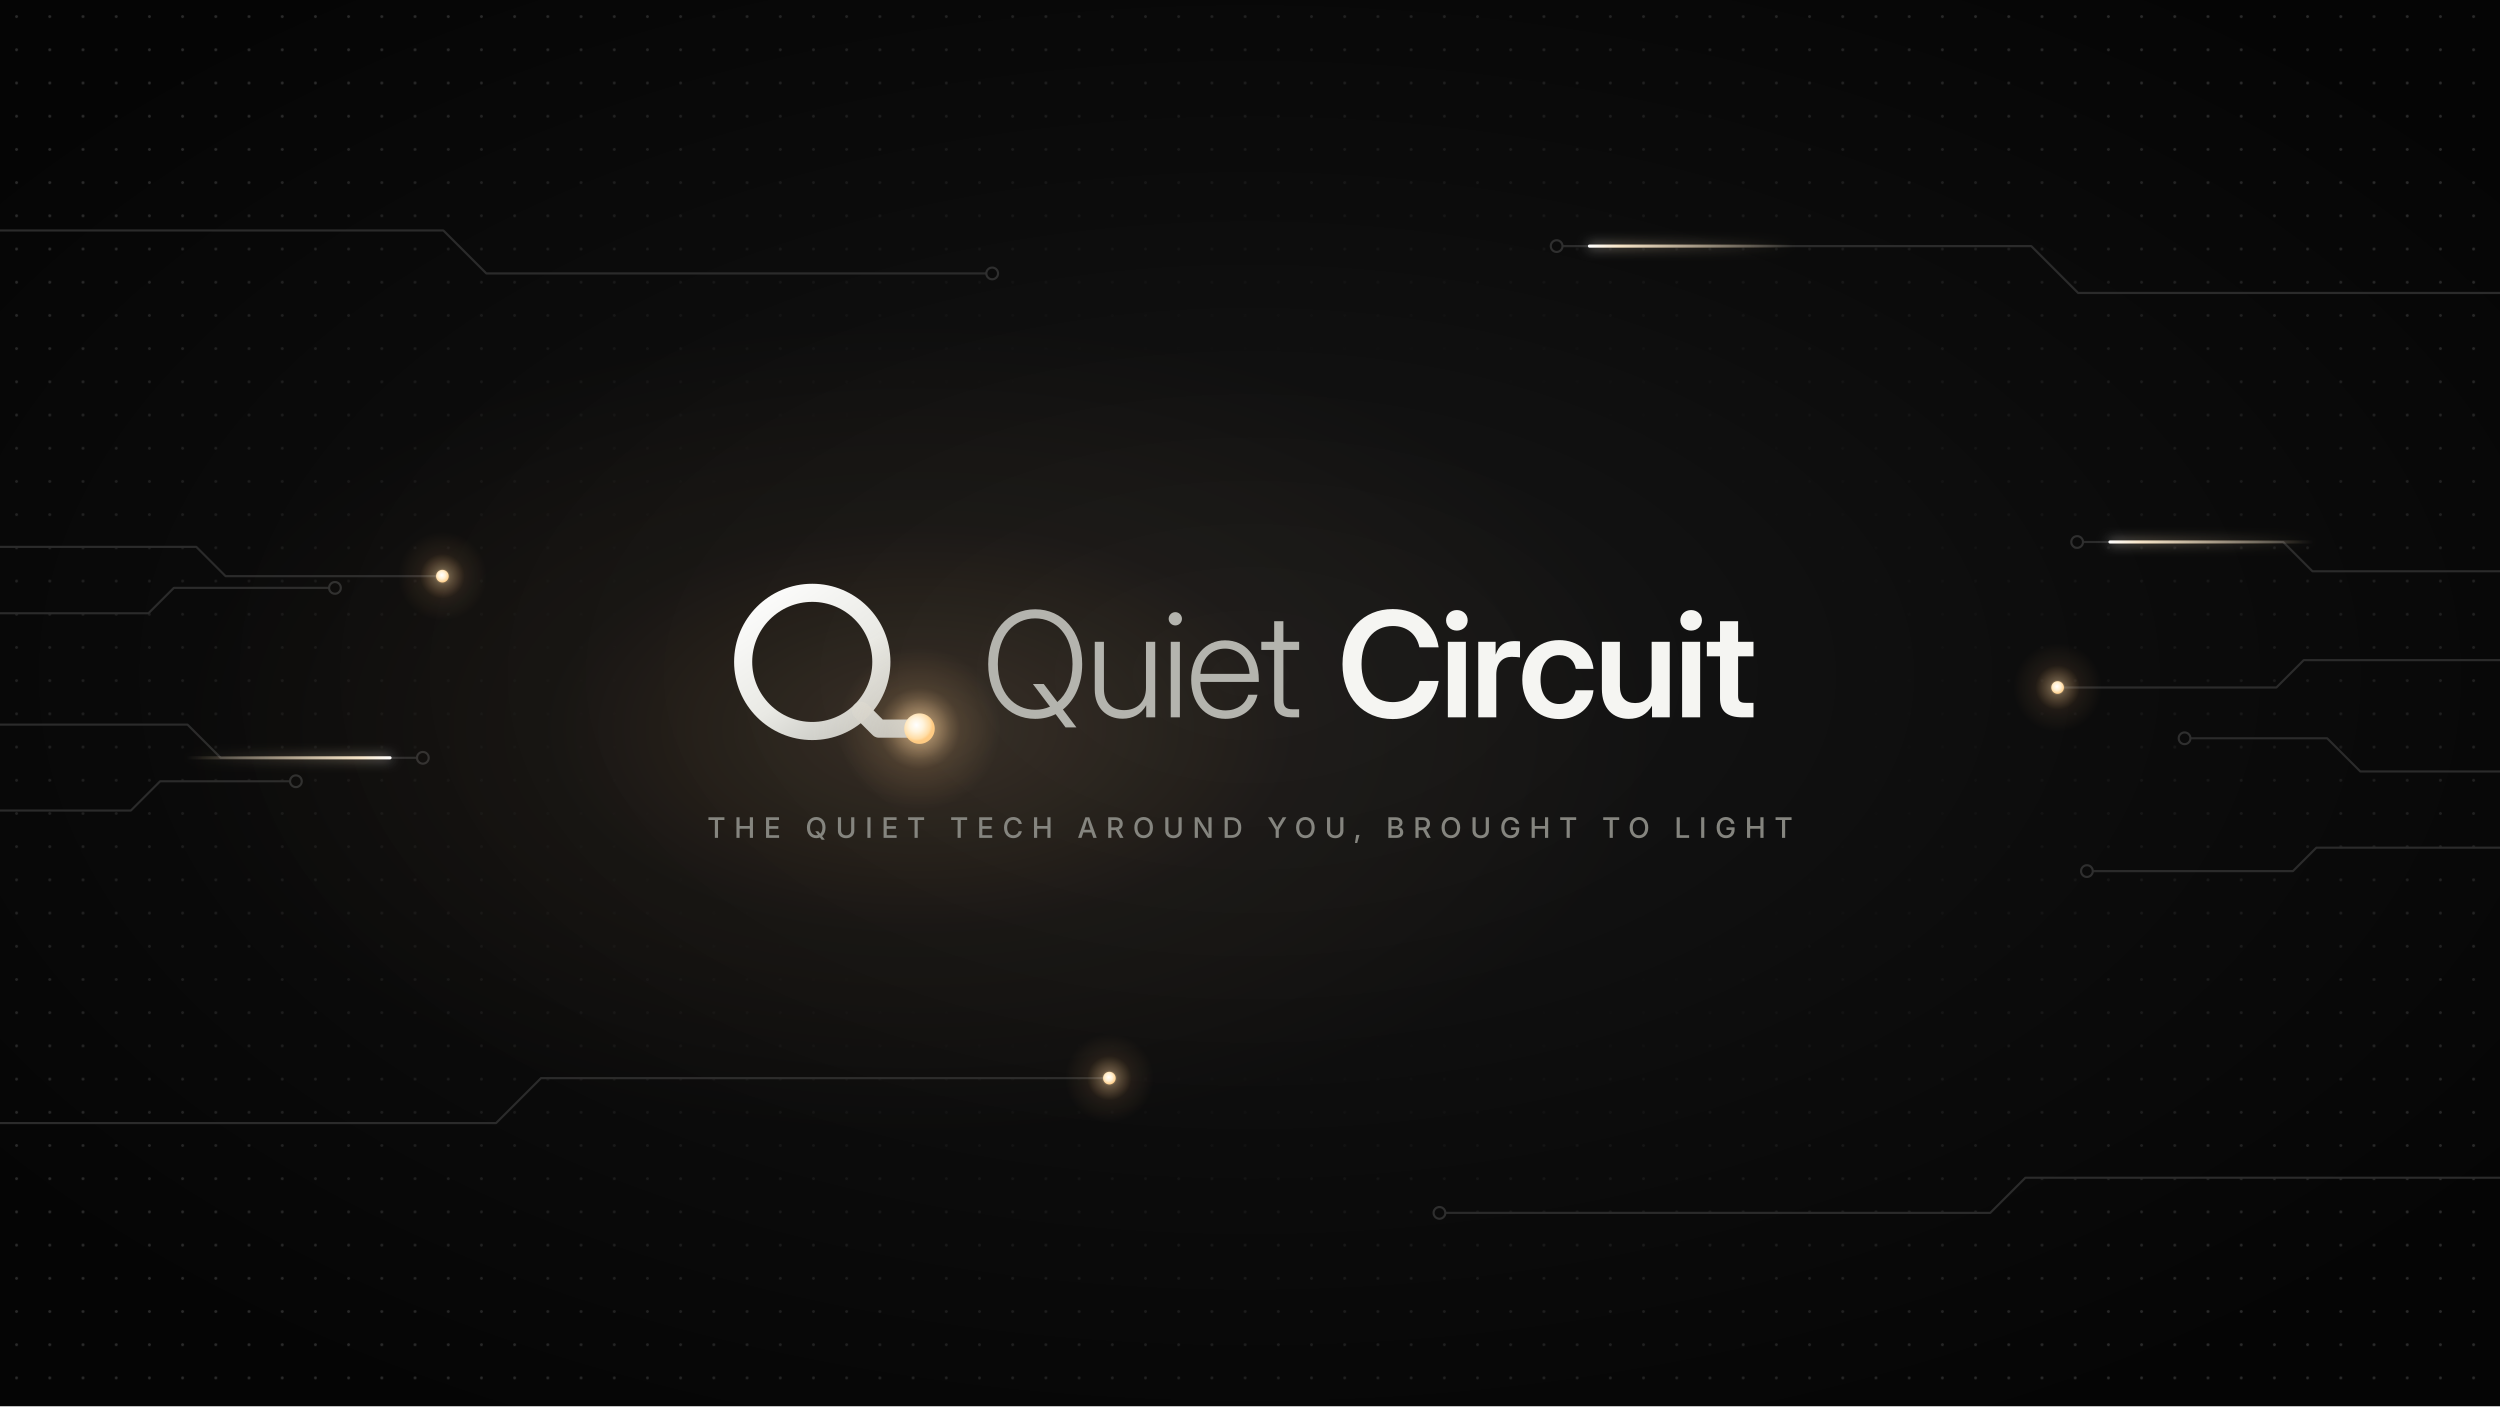
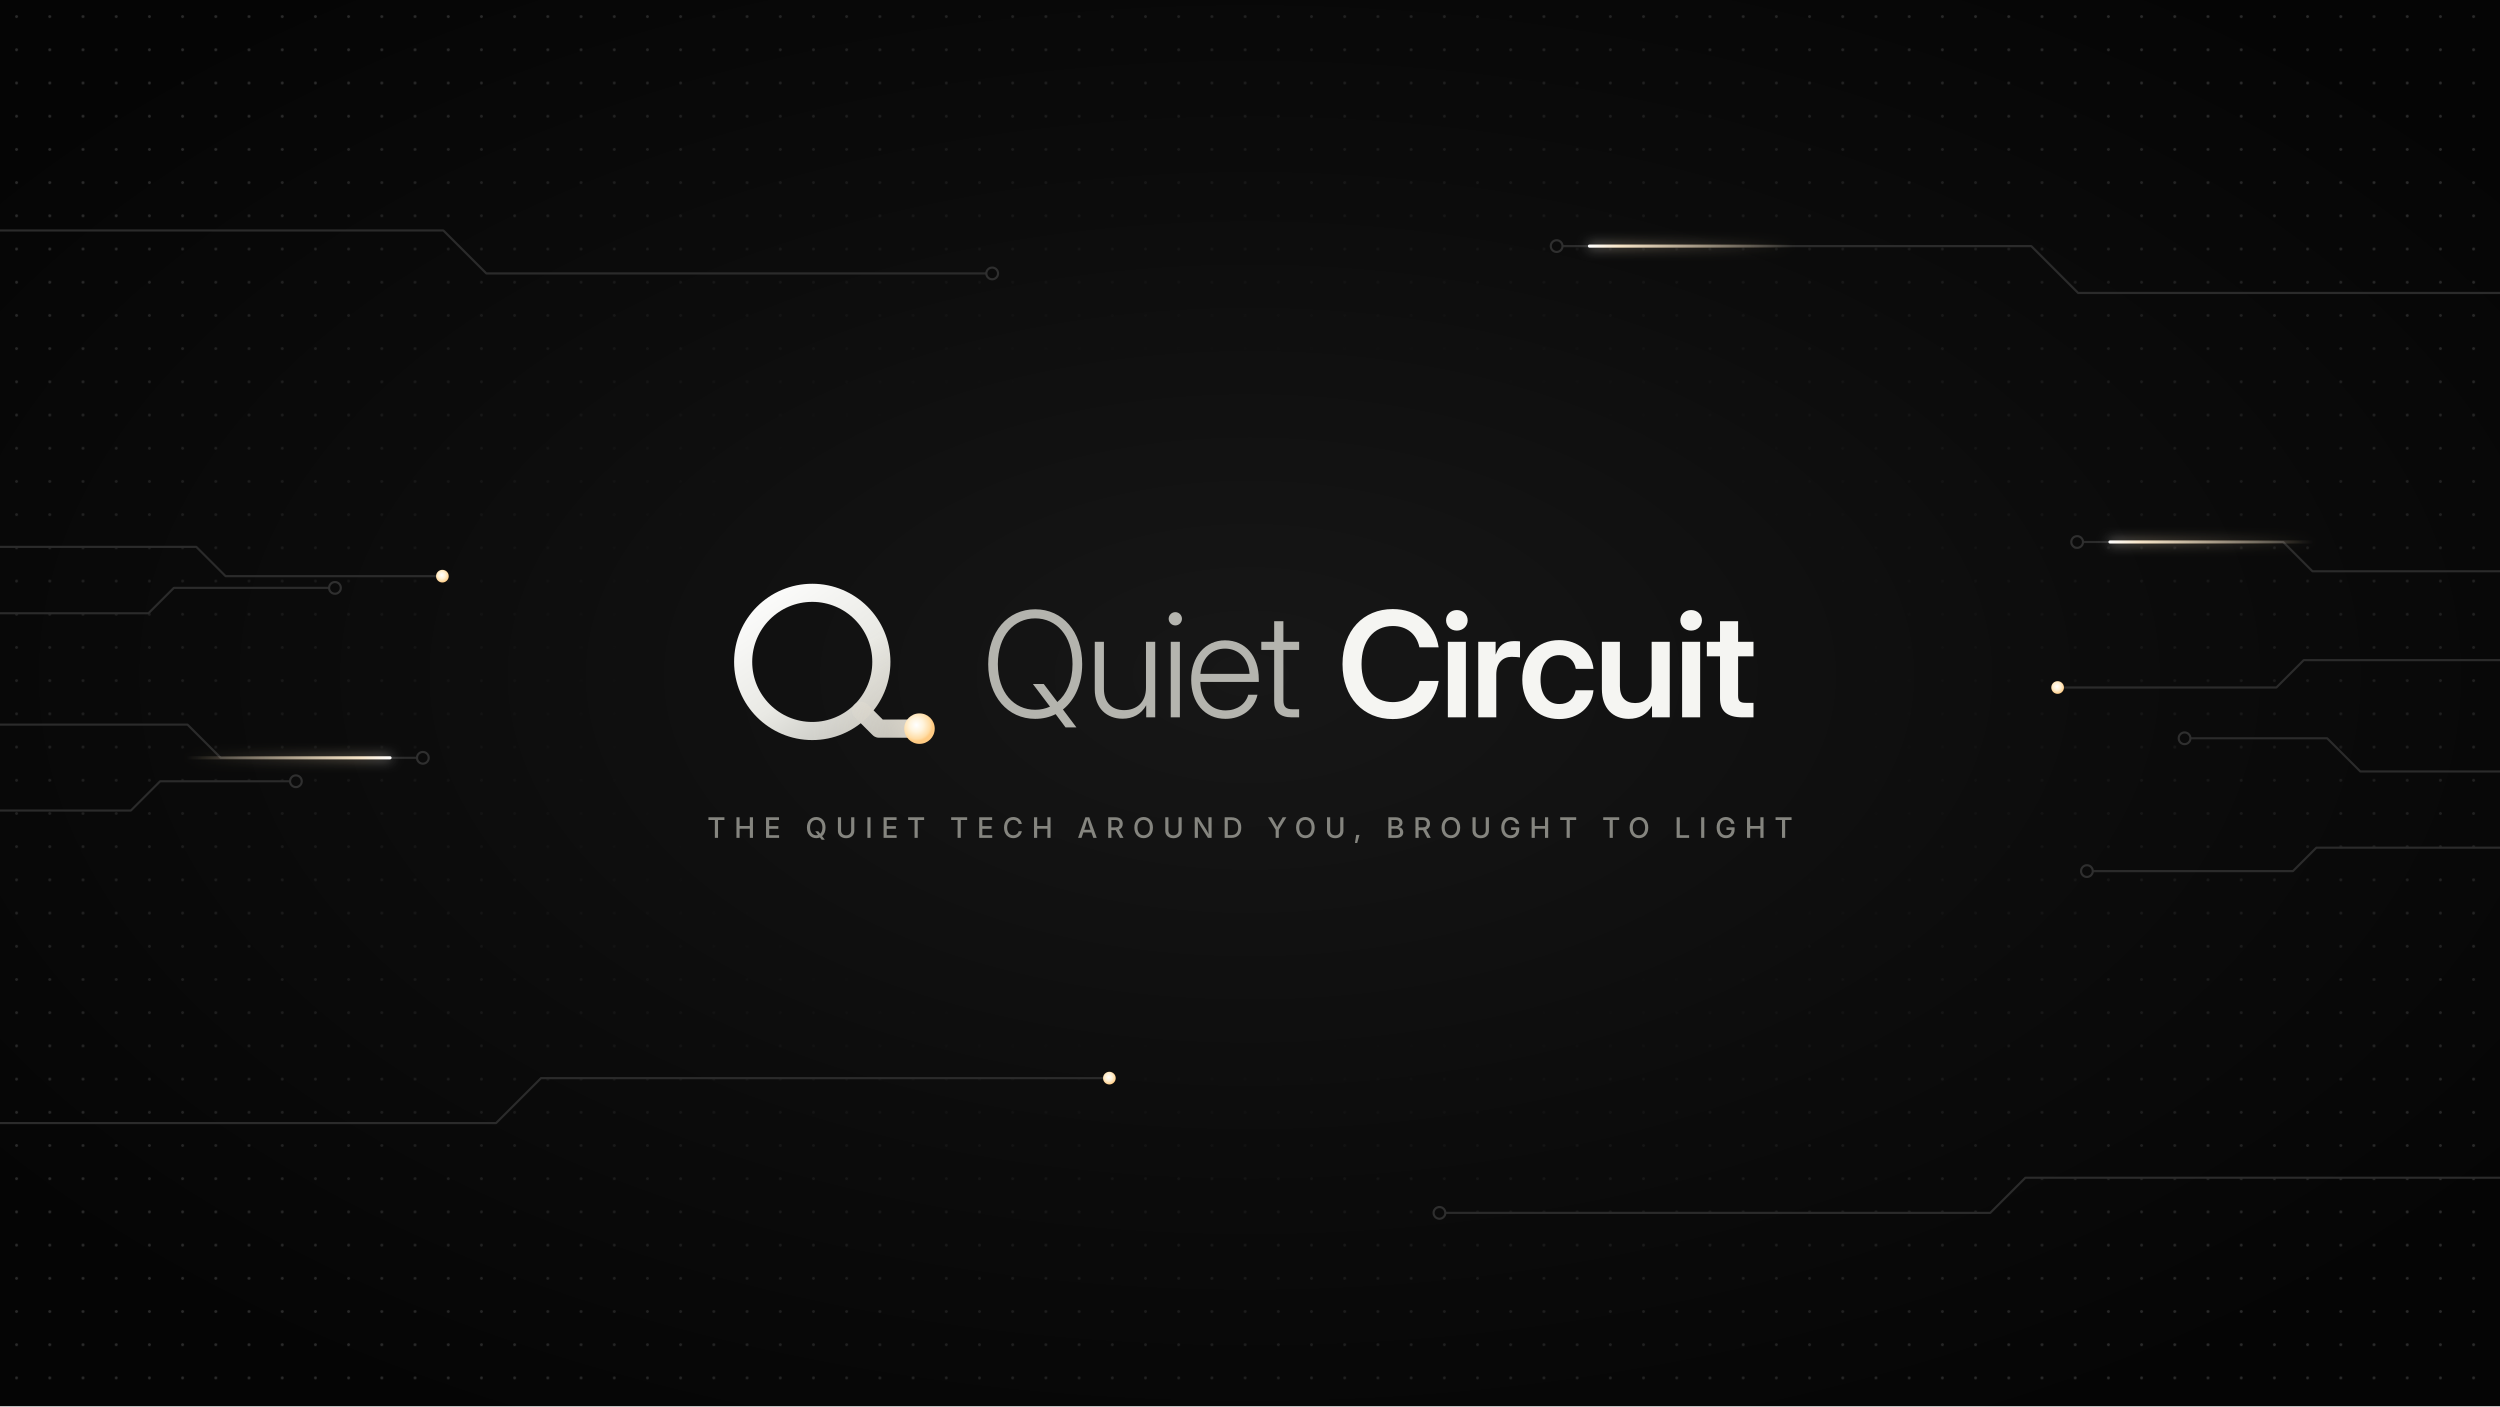
<svg xmlns="http://www.w3.org/2000/svg" width="2560" height="1440" viewBox="0 0 2560 1440">
  <defs>
    <radialGradient id="bbg" cx="50%" cy="48%" r="62%">
      <stop offset="0" stop-color="#171717" />
      <stop offset=".55" stop-color="#0C0C0C" />
      <stop offset="1" stop-color="#050505" />
    </radialGradient>
    <pattern id="bdots" width="34" height="34" patternUnits="userSpaceOnUse">
      <circle cx="17" cy="17" r="1.5" fill="#2A2A2A" />
    </pattern>
    <radialGradient id="bfade" cx="50%" cy="50%" r="58%">
      <stop offset="0" stop-color="#000" />
      <stop offset=".42" stop-color="#000" />
      <stop offset="1" stop-color="#fff" />
    </radialGradient>
    <mask id="bmask">
      <rect width="2560" height="1440" fill="url(#bfade)" />
    </mask>
    <radialGradient id="bcore" cx="45%" cy="42%" r="60%">
      <stop offset="0" stop-color="#FFFFFF" />
      <stop offset=".5" stop-color="#FFF0D2" />
      <stop offset="1" stop-color="#FFCB83" />
    </radialGradient>
    <radialGradient id="bhalo" cx="50%" cy="50%" r="50%">
      <stop offset="0" stop-color="#FFE4B8" stop-opacity=".9" />
      <stop offset=".18" stop-color="#FFD196" stop-opacity=".35" />
      <stop offset=".5" stop-color="#FFB46A" stop-opacity=".08" />
      <stop offset="1" stop-color="#FFB46A" stop-opacity="0" />
    </radialGradient>
    <linearGradient id="bpulse" x1="0" x2="1">
      <stop offset="0" stop-color="#FFE2B5" stop-opacity="0" />
      <stop offset=".85" stop-color="#FFE9C6" stop-opacity=".95" />
      <stop offset="1" stop-color="#FFFFFF" stop-opacity="1" />
    </linearGradient>
    <linearGradient id="bpulseL" x1="1" x2="0">
      <stop offset="0" stop-color="#FFE2B5" stop-opacity="0" />
      <stop offset=".85" stop-color="#FFE9C6" stop-opacity=".95" />
      <stop offset="1" stop-color="#FFFFFF" stop-opacity="1" />
    </linearGradient>
    <filter id="bblur" x="-50%" y="-500%" width="200%" height="1100%">
      <feGaussianBlur stdDeviation="6" />
    </filter>
    <radialGradient id="bspill" cx="50%" cy="50%" r="50%">
      <stop offset="0" stop-color="#FFC98A" stop-opacity=".16" />
      <stop offset=".5" stop-color="#FFB870" stop-opacity=".04" />
      <stop offset="1" stop-color="#FFB870" stop-opacity="0" />
    </radialGradient>
  </defs>
  <rect width="2560" height="1440" fill="url(#bbg)" />
  <rect width="2560" height="1440" fill="url(#bdots)" mask="url(#bmask)" />
  <path d="M0 560 H201 L231 590 H447" stroke="#2B2B2B" stroke-width="2.2" fill="none" stroke-linejoin="round" />
-   <g style="mix-blend-mode:screen" opacity="1.00">
-     <circle cx="453.0" cy="590.0" r="45.5" fill="url(#bhalo)" />
-   </g>
  <circle cx="453.0" cy="590.0" r="6.5" fill="url(#bcore)" />
  <path d="M0 628 H152 L178 602 H337" stroke="#2B2B2B" stroke-width="2.2" fill="none" stroke-linejoin="round" />
  <circle cx="343" cy="602" r="6" fill="#0B0B0B" stroke="#2F2F2F" stroke-width="2.2" />
  <path d="M0 742 H192 L226 776 H427" stroke="#2B2B2B" stroke-width="2.2" fill="none" stroke-linejoin="round" />
  <circle cx="433" cy="776" r="6" fill="#0B0B0B" stroke="#2F2F2F" stroke-width="2.2" />
  <g style="mix-blend-mode:screen">
    <g filter="url(#bblur)" opacity=".8">
      <rect x="191" y="774.4" width="210" height="3.2" rx="1.6" fill="url(#bpulse)" />
    </g>
    <rect x="191" y="774.4" width="210" height="3.2" rx="1.6" fill="url(#bpulse)" />
  </g>
  <path d="M0 830 H134 L164 800 H297" stroke="#2B2B2B" stroke-width="2.2" fill="none" stroke-linejoin="round" />
  <circle cx="303" cy="800" r="6" fill="#0B0B0B" stroke="#2F2F2F" stroke-width="2.2" />
  <path d="M2560 585 H2368 L2338 555 H2133" stroke="#2B2B2B" stroke-width="2.2" fill="none" stroke-linejoin="round" />
  <circle cx="2127" cy="555" r="6" fill="#0B0B0B" stroke="#2F2F2F" stroke-width="2.2" />
  <g style="mix-blend-mode:screen">
    <g filter="url(#bblur)" opacity=".8">
      <rect x="2159" y="553.4" width="210" height="3.2" rx="1.6" fill="url(#bpulseL)" />
    </g>
    <rect x="2159" y="553.4" width="210" height="3.2" rx="1.6" fill="url(#bpulseL)" />
  </g>
  <path d="M2560 676 H2359 L2331 704 H2113" stroke="#2B2B2B" stroke-width="2.2" fill="none" stroke-linejoin="round" />
-   <g style="mix-blend-mode:screen" opacity="1.00">
-     <circle cx="2107.0" cy="704.0" r="45.5" fill="url(#bhalo)" />
-   </g>
  <circle cx="2107.0" cy="704.0" r="6.5" fill="url(#bcore)" />
  <path d="M2560 790 H2417 L2383 756 H2243" stroke="#2B2B2B" stroke-width="2.2" fill="none" stroke-linejoin="round" />
  <circle cx="2237" cy="756" r="6" fill="#0B0B0B" stroke="#2F2F2F" stroke-width="2.2" />
  <path d="M2560 868 H2372 L2348 892 H2143" stroke="#2B2B2B" stroke-width="2.2" fill="none" stroke-linejoin="round" />
  <circle cx="2137" cy="892" r="6" fill="#0B0B0B" stroke="#2F2F2F" stroke-width="2.2" />
  <path d="M0 236 H454 L498 280 H1010" stroke="#2B2B2B" stroke-width="2.2" fill="none" stroke-linejoin="round" />
  <circle cx="1016" cy="280" r="6" fill="#0B0B0B" stroke="#2F2F2F" stroke-width="2.2" />
  <path d="M2560 300 H2128 L2080 252 H1600" stroke="#2B2B2B" stroke-width="2.2" fill="none" stroke-linejoin="round" />
  <circle cx="1594" cy="252" r="6" fill="#0B0B0B" stroke="#2F2F2F" stroke-width="2.2" />
  <g style="mix-blend-mode:screen">
    <g filter="url(#bblur)" opacity=".8">
      <rect x="1626" y="250.4" width="210" height="3.2" rx="1.6" fill="url(#bpulseL)" />
    </g>
    <rect x="1626" y="250.4" width="210" height="3.2" rx="1.6" fill="url(#bpulseL)" />
  </g>
  <path d="M0 1150 H508 L554 1104 H1130" stroke="#2B2B2B" stroke-width="2.2" fill="none" stroke-linejoin="round" />
-   <g style="mix-blend-mode:screen" opacity="1.00">
-     <circle cx="1136.0" cy="1104.0" r="45.5" fill="url(#bhalo)" />
-   </g>
  <circle cx="1136.0" cy="1104.0" r="6.5" fill="url(#bcore)" />
  <path d="M2560 1206 H2074 L2038 1242 H1480" stroke="#2B2B2B" stroke-width="2.2" fill="none" stroke-linejoin="round" />
  <circle cx="1474" cy="1242" r="6" fill="#0B0B0B" stroke="#2F2F2F" stroke-width="2.2" />
-   <ellipse cx="942" cy="746" rx="760" ry="420" fill="url(#bspill)" style="mix-blend-mode:screen" />
  <g transform="translate(724.39 565.56) scale(2.44)">
    <defs>
      <linearGradient id="bmInk" x1="20" y1="12" x2="70" y2="84" gradientUnits="userSpaceOnUse">
        <stop offset="0" stop-color="#FFFFFF" />
        <stop offset=".55" stop-color="#E9E9E4" />
        <stop offset="1" stop-color="#B9B9B3" />
      </linearGradient>
      <radialGradient id="bmSpill" cx="89" cy="74" r="46" gradientUnits="userSpaceOnUse">
        <stop offset="0" stop-color="#FFF6E6" stop-opacity="1" />
        <stop offset=".3" stop-color="#FFF1DC" stop-opacity=".4" />
        <stop offset="1" stop-color="#FFF1DC" stop-opacity="0" />
      </radialGradient>
      <radialGradient id="bmCore" cx="87.7" cy="72.5" r="6.8" gradientUnits="userSpaceOnUse">
        <stop offset="0" stop-color="#FFFFFF" />
        <stop offset=".42" stop-color="#FFF4DD" />
        <stop offset=".85" stop-color="#FFDDA6" />
        <stop offset="1" stop-color="#FFCB83" />
      </radialGradient>
      <radialGradient id="bmBloom" cx="89" cy="74" r="1" gradientUnits="objectBoundingBox">
        <stop offset="0" stop-color="#FFD9A0" stop-opacity=".9" />
        <stop offset=".25" stop-color="#FFC07A" stop-opacity=".38" />
        <stop offset=".6" stop-color="#FFB060" stop-opacity=".1" />
        <stop offset="1" stop-color="#FFB060" stop-opacity="0" />
      </radialGradient>
      <radialGradient id="bmHalo" cx="50%" cy="50%" r="50%">
        <stop offset="0" stop-color="#FFE4B8" stop-opacity=".95" />
        <stop offset=".18" stop-color="#FFD196" stop-opacity=".45" />
        <stop offset=".5" stop-color="#FFB46A" stop-opacity=".12" />
        <stop offset="1" stop-color="#FFB46A" stop-opacity="0" />
      </radialGradient>
    </defs>
-     <g style="mix-blend-mode:screen" opacity="1.00">
-       <circle cx="89" cy="74" r="34" fill="url(#bmHalo)" />
-       <circle cx="89" cy="74" r="13" fill="url(#bmHalo)" />
-     </g>
    <circle cx="44" cy="46" r="29" fill="none" stroke-width="7.6" stroke="url(#bmInk)" />
    <path d="M64.51 66.51 L72 74 L89 74" fill="none" stroke-width="7.6" stroke-linecap="round" stroke-linejoin="round" stroke="url(#bmInk)" />
    <g opacity=".5">
      <circle cx="44" cy="46" r="29" fill="none" stroke-width="7.6" stroke="url(#bmSpill)" />
      <path d="M64.51 66.51 L72 74 L89 74" fill="none" stroke-width="7.6" stroke-linecap="round" stroke-linejoin="round" stroke="url(#bmSpill)" />
    </g>
    <circle cx="89" cy="74" r="6.4" fill="url(#bmCore)" />
  </g>
  <g transform="translate(1005.47 734.57)">
    <path d="M54.565 1.538C62.256 1.538 69.287 -0.146 75.513 -3.296L85.62 10.254H96.753L82.983 -8.057C95.215 -17.798 102.686 -34.277 102.686 -54.492C102.686 -87.524 82.837 -110.669 54.565 -110.669C26.294 -110.669 6.445 -87.524 6.445 -54.492C6.445 -21.606 26.294 1.538 54.565 1.538ZM52.222 -34.131 69.727 -10.986C65.112 -8.862 59.985 -7.764 54.565 -7.764C32.959 -7.764 16.333 -25.269 16.333 -54.492C16.333 -83.936 33.105 -101.367 54.565 -101.367C76.025 -101.367 92.798 -83.862 92.798 -54.492C92.798 -36.914 86.719 -23.584 77.271 -15.747L63.354 -34.131ZM143.997 1.392C154.324 1.392 163.04 -3.003 168.24 -12.378V0.0H177.469V-77.344H168.021V-30.396C168.021 -15.161 158.206 -7.397 145.608 -7.397C132.938 -7.397 124.954 -15.234 124.954 -29.077V-77.344H115.579V-28.491C115.579 -9.229 128.03 1.392 143.997 1.392ZM193.365 0.0H202.74V-77.344H193.365ZM198.053 -94.116C201.788 -94.116 204.864 -97.192 204.864 -100.928C204.864 -104.663 201.788 -107.739 198.053 -107.739C194.317 -107.739 191.241 -104.663 191.241 -100.928C191.241 -97.192 194.317 -94.116 198.053 -94.116ZM249.545 1.538C265.805 1.538 279.062 -8.35 282.211 -23.145H272.763C270.053 -13.477 261.264 -7.104 249.545 -7.104C233.798 -7.104 224.057 -19.043 223.69 -36.255H283.529V-39.185C283.529 -62.402 269.979 -78.882 248.959 -78.882C228.671 -78.882 214.315 -61.963 214.315 -38.599C214.315 -15.381 227.792 1.538 249.545 1.538ZM223.764 -44.531C225.082 -60.132 234.896 -70.386 248.959 -70.386C263.095 -70.386 273.056 -60.059 274.081 -44.531ZM324.841 -77.344H308.728V-98.438H299.279V-77.344H286.096V-69.067H299.279V-16.479C299.279 -5.566 305.358 0.0 317.37 0.0H324.841V-8.276H318.103C311.291 -8.276 308.728 -10.84 308.728 -17.358V-69.067H324.841Z" fill="#B4B4AE" />
    <path transform="translate(363.99 0)" d="M56.689 1.758C81.299 1.758 100.049 -13.477 103.711 -37.28H84.082C81.006 -23.438 70.752 -15.601 56.836 -15.601C36.768 -15.601 24.756 -31.055 24.756 -54.492C24.756 -78.076 36.841 -93.53 56.836 -93.53C70.825 -93.53 81.079 -85.62 84.009 -71.704H103.711C100.049 -95.581 81.299 -110.889 56.689 -110.889C26.587 -110.889 5.273 -88.77 5.273 -54.492C5.273 -20.435 26.587 1.758 56.689 1.758ZM113.145 0.0H131.602V-77.344H113.145ZM122.373 -88.843C128.672 -88.843 133.433 -93.384 133.433 -99.39C133.433 -105.322 128.672 -109.863 122.373 -109.863C116.074 -109.863 111.313 -105.322 111.313 -99.39C111.313 -93.384 116.074 -88.843 122.373 -88.843ZM144.258 0.0H162.715V-43.799C162.715 -55.884 169.526 -61.963 178.315 -61.963C181.978 -61.963 185.64 -61.597 187.031 -61.377V-77.783C185.566 -77.93 183.516 -78.076 181.025 -78.076C171.064 -78.076 165.132 -73.389 162.275 -64.526H162.056V-77.344H144.258ZM227.153 1.758C246.709 1.758 260.918 -10.84 262.236 -27.759H243.999C242.241 -19.189 237.041 -13.623 227.373 -13.623C215.215 -13.623 208.037 -23.364 208.037 -38.599C208.037 -53.906 215.288 -63.721 227.373 -63.721C236.968 -63.721 242.754 -57.935 244.146 -49.658H262.236C260.625 -66.87 246.562 -79.102 227.153 -79.102C204.521 -79.102 189.36 -62.476 189.36 -38.599C189.36 -14.722 204.521 1.758 227.153 1.758ZM298.403 1.538C309.097 1.538 316.934 -3.149 322.207 -11.865V0.0H340.371V-77.344H321.841V-33.618C321.841 -20.435 314.663 -14.648 304.922 -14.648C295.034 -14.648 289.321 -20.581 289.321 -31.934V-77.344H270.864V-29.004C270.864 -9.155 282.217 1.538 298.403 1.538ZM353.027 0.0H371.484V-77.344H353.027ZM362.256 -88.843C368.555 -88.843 373.315 -93.384 373.315 -99.39C373.315 -105.322 368.555 -109.863 362.256 -109.863C355.957 -109.863 351.196 -105.322 351.196 -99.39C351.196 -93.384 355.957 -88.843 362.256 -88.843ZM426.108 -77.344H410.361V-98.438H391.831V-77.344H378.354V-62.476H391.831V-19.482C391.831 -6.226 399.229 0.0 414.976 0.0H426.108V-14.868H418.198C412.192 -14.868 410.361 -16.699 410.361 -22.192V-62.476H426.108Z" fill="#F5F5F2" />
  </g>
  <path d="M725.433 839.677H732.018V858.0H735.26V839.677H741.816V836.901H725.433ZM754.127 858.0H757.356V848.598H767.806V858.0H771.049V836.901H767.806V845.822H757.356V836.901H754.127ZM784.421 858.0H797.789V855.225H787.65V848.725H796.996V845.964H787.65V839.677H797.704V836.901H784.421ZM835.834 858.283C837.194 858.283 838.454 858.028 839.601 857.547L841.399 859.912H844.613L841.796 856.216C843.99 854.375 845.336 851.373 845.336 847.465C845.336 840.696 841.3 836.618 835.834 836.618C830.354 836.618 826.304 840.696 826.304 847.465C826.304 854.205 830.354 858.283 835.834 858.283ZM834.8 851.189 837.746 855.055C837.137 855.239 836.5 855.338 835.834 855.338C832.209 855.338 829.505 852.562 829.505 847.465C829.505 842.353 832.209 839.563 835.834 839.563C839.431 839.563 842.135 842.339 842.135 847.465C842.135 850.339 841.286 852.463 839.898 853.78L837.902 851.189ZM866.44 858.326C871.481 858.326 874.823 855.182 874.823 850.75V836.901H871.58V850.481C871.58 853.327 869.612 855.395 866.44 855.395C863.254 855.395 861.257 853.327 861.257 850.481V836.901H858.029V850.75C858.029 855.182 861.356 858.326 866.44 858.326ZM891.424 836.901H888.196V858.0H891.424ZM904.797 858.0H918.164V855.225H908.025V848.725H917.371V845.964H908.025V839.677H918.079V836.901H904.797ZM929.923 839.677H936.507V858.0H939.75V839.677H946.306V836.901H929.923ZM973.986 839.677H980.571V858.0H983.813V839.677H990.37V836.901H973.986ZM1002.68 858.0H1016.048V855.225H1005.909V848.725H1015.255V845.964H1005.909V839.677H1015.963V836.901H1002.68ZM1037.633 858.283C1042.292 858.283 1045.69 855.338 1046.342 851.161H1043.085C1042.547 853.851 1040.295 855.338 1037.662 855.338C1034.051 855.338 1031.332 852.591 1031.332 847.465C1031.332 842.367 1034.037 839.563 1037.662 839.563C1040.295 839.563 1042.547 841.036 1043.085 843.727H1046.328C1045.62 839.252 1042.08 836.618 1037.633 836.618C1032.168 836.618 1028.132 840.696 1028.132 847.465C1028.132 854.205 1032.153 858.283 1037.633 858.283ZM1058.837 858.0H1062.065V848.598H1072.515V858.0H1075.758V836.901H1072.515V845.822H1062.065V836.901H1058.837ZM1103.948 858.0H1107.446L1109.329 852.435H1117.627L1119.567 858.0H1123.064L1115.418 836.901H1111.453ZM1110.249 849.745 1111.425 846.261C1111.949 844.647 1112.6 842.452 1113.421 839.436C1114.257 842.424 1114.894 844.576 1115.46 846.261L1116.678 849.745ZM1134.823 858.0H1138.052V850.028H1142.356C1142.413 850.028 1142.484 850.028 1142.54 850.028L1146.817 858.0H1150.484L1145.84 849.476C1148.403 848.513 1149.691 846.36 1149.691 843.528C1149.691 839.634 1147.27 836.901 1142.385 836.901H1134.823ZM1138.052 847.267V839.663H1142.016C1145.132 839.663 1146.42 841.149 1146.42 843.528C1146.42 845.893 1145.132 847.267 1142.045 847.267ZM1171.107 858.283C1176.573 858.283 1180.608 854.205 1180.608 847.465C1180.608 840.696 1176.573 836.618 1171.107 836.618C1165.627 836.618 1161.577 840.696 1161.577 847.465C1161.577 854.205 1165.627 858.283 1171.107 858.283ZM1171.107 855.338C1167.482 855.338 1164.777 852.562 1164.777 847.465C1164.777 842.353 1167.482 839.563 1171.107 839.563C1174.704 839.563 1177.408 842.339 1177.408 847.465C1177.408 852.562 1174.704 855.338 1171.107 855.338ZM1201.656 858.326C1206.697 858.326 1210.039 855.182 1210.039 850.75V836.901H1206.796V850.481C1206.796 853.327 1204.828 855.395 1201.656 855.395C1198.47 855.395 1196.473 853.327 1196.473 850.481V836.901H1193.245V850.75C1193.245 855.182 1196.573 858.326 1201.656 858.326ZM1223.412 858.0H1226.683V846.743C1226.683 845.652 1226.569 843.472 1226.442 840.824C1227.971 843.656 1228.778 845.114 1229.812 846.771L1236.935 858.0H1240.673V836.901H1237.402V848.909C1237.402 850.127 1237.459 852.095 1237.614 854.134C1236.68 852.109 1235.731 850.509 1235.08 849.461L1227.136 836.901H1223.412ZM1260.914 858.0C1267.328 858.0 1271.052 854.021 1271.052 847.422C1271.052 840.866 1267.328 836.901 1261.112 836.901H1254.046V858.0ZM1257.274 855.168V839.733H1260.899C1265.501 839.733 1267.88 842.466 1267.88 847.422C1267.88 852.421 1265.501 855.168 1260.729 855.168ZM1306.266 858.0H1309.494V849.603L1317.24 836.901H1313.487L1309.565 843.627C1308.942 844.689 1308.432 845.638 1307.908 846.913C1307.384 845.667 1306.875 844.732 1306.223 843.627L1302.258 836.901H1298.492L1306.266 849.603ZM1336.73 858.283C1342.196 858.283 1346.231 854.205 1346.231 847.465C1346.231 840.696 1342.196 836.618 1336.73 836.618C1331.25 836.618 1327.2 840.696 1327.2 847.465C1327.2 854.205 1331.25 858.283 1336.73 858.283ZM1336.73 855.338C1333.105 855.338 1330.4 852.562 1330.4 847.465C1330.4 842.353 1333.105 839.563 1336.73 839.563C1340.327 839.563 1343.031 842.339 1343.031 847.465C1343.031 852.562 1340.327 855.338 1336.73 855.338ZM1367.279 858.326C1372.32 858.326 1375.662 855.182 1375.662 850.75V836.901H1372.419V850.481C1372.419 853.327 1370.451 855.395 1367.279 855.395C1364.093 855.395 1362.096 853.327 1362.096 850.481V836.901H1358.868V850.75C1358.868 855.182 1362.195 858.326 1367.279 858.326ZM1387.491 863.253H1389.757L1392.093 854.97H1388.737ZM1421.685 858.0H1429.799C1434.698 858.0 1436.921 855.55 1436.921 852.308C1436.921 849.065 1434.642 847.224 1432.532 847.111V846.898C1434.486 846.417 1436.1 845.072 1436.1 842.438C1436.1 839.323 1433.934 836.901 1429.459 836.901H1421.685ZM1424.914 855.225V848.527H1429.601C1432.121 848.527 1433.721 850.155 1433.721 852.152C1433.721 853.908 1432.503 855.225 1429.473 855.225ZM1424.914 846.035V839.663H1429.232C1431.739 839.663 1432.928 840.979 1432.928 842.707C1432.928 844.732 1431.286 846.035 1429.148 846.035ZM1449.431 858.0H1452.659V850.028H1456.964C1457.02 850.028 1457.091 850.028 1457.148 850.028L1461.424 858.0H1465.092L1460.447 849.476C1463.01 848.513 1464.299 846.36 1464.299 843.528C1464.299 839.634 1461.877 836.901 1456.992 836.901H1449.431ZM1452.659 847.267V839.663H1456.624C1459.739 839.663 1461.028 841.149 1461.028 843.528C1461.028 845.893 1459.739 847.267 1456.652 847.267ZM1485.715 858.283C1491.18 858.283 1495.216 854.205 1495.216 847.465C1495.216 840.696 1491.18 836.618 1485.715 836.618C1480.235 836.618 1476.185 840.696 1476.185 847.465C1476.185 854.205 1480.235 858.283 1485.715 858.283ZM1485.715 855.338C1482.09 855.338 1479.385 852.562 1479.385 847.465C1479.385 842.353 1482.09 839.563 1485.715 839.563C1489.311 839.563 1492.016 842.339 1492.016 847.465C1492.016 852.562 1489.311 855.338 1485.715 855.338ZM1516.264 858.326C1521.305 858.326 1524.646 855.182 1524.646 850.75V836.901H1521.404V850.481C1521.404 853.327 1519.435 855.395 1516.264 855.395C1513.078 855.395 1511.081 853.327 1511.081 850.481V836.901H1507.852V850.75C1507.852 855.182 1511.18 858.326 1516.264 858.326ZM1546.884 858.283C1551.995 858.283 1555.691 854.941 1555.691 849.603V847.182H1547.365V849.844H1552.533C1552.463 853.214 1550.24 855.338 1546.898 855.338C1543.174 855.338 1540.483 852.534 1540.483 847.451C1540.483 842.353 1543.216 839.563 1546.77 839.563C1549.546 839.563 1551.429 841.107 1552.194 843.571H1555.507C1554.799 839.464 1551.287 836.618 1546.742 836.618C1541.276 836.618 1537.283 840.725 1537.283 847.465C1537.283 854.134 1541.149 858.283 1546.884 858.283ZM1568.398 858.0H1571.627V848.598H1582.077V858.0H1585.32V836.901H1582.077V845.822H1571.627V836.901H1568.398ZM1597.631 839.677H1604.215V858.0H1607.458V839.677H1614.014V836.901H1597.631ZM1641.694 839.677H1648.279V858.0H1651.521V839.677H1658.078V836.901H1641.694ZM1678.304 858.283C1683.77 858.283 1687.805 854.205 1687.805 847.465C1687.805 840.696 1683.77 836.618 1678.304 836.618C1672.824 836.618 1668.774 840.696 1668.774 847.465C1668.774 854.205 1672.824 858.283 1678.304 858.283ZM1678.304 855.338C1674.679 855.338 1671.974 852.562 1671.974 847.465C1671.974 842.353 1674.679 839.563 1678.304 839.563C1681.901 839.563 1684.605 842.339 1684.605 847.465C1684.605 852.562 1681.901 855.338 1678.304 855.338ZM1716.873 858.0H1729.66V855.225H1720.102V836.901H1716.873ZM1745.199 836.901H1741.971V858.0H1745.199ZM1767.436 858.283C1772.548 858.283 1776.244 854.941 1776.244 849.603V847.182H1767.918V849.844H1773.086C1773.016 853.214 1770.792 855.338 1767.451 855.338C1763.727 855.338 1761.036 852.534 1761.036 847.451C1761.036 842.353 1763.769 839.563 1767.323 839.563C1770.099 839.563 1771.982 841.107 1772.747 843.571H1776.06C1775.352 839.464 1771.84 836.618 1767.295 836.618C1761.829 836.618 1757.836 840.725 1757.836 847.465C1757.836 854.134 1761.702 858.283 1767.436 858.283ZM1788.951 858.0H1792.18V848.598H1802.63V858.0H1805.873V836.901H1802.63V845.822H1792.18V836.901H1788.951ZM1818.184 839.677H1824.768V858.0H1828.011V839.677H1834.567V836.901H1818.184Z" fill="#85857F" />
</svg>
